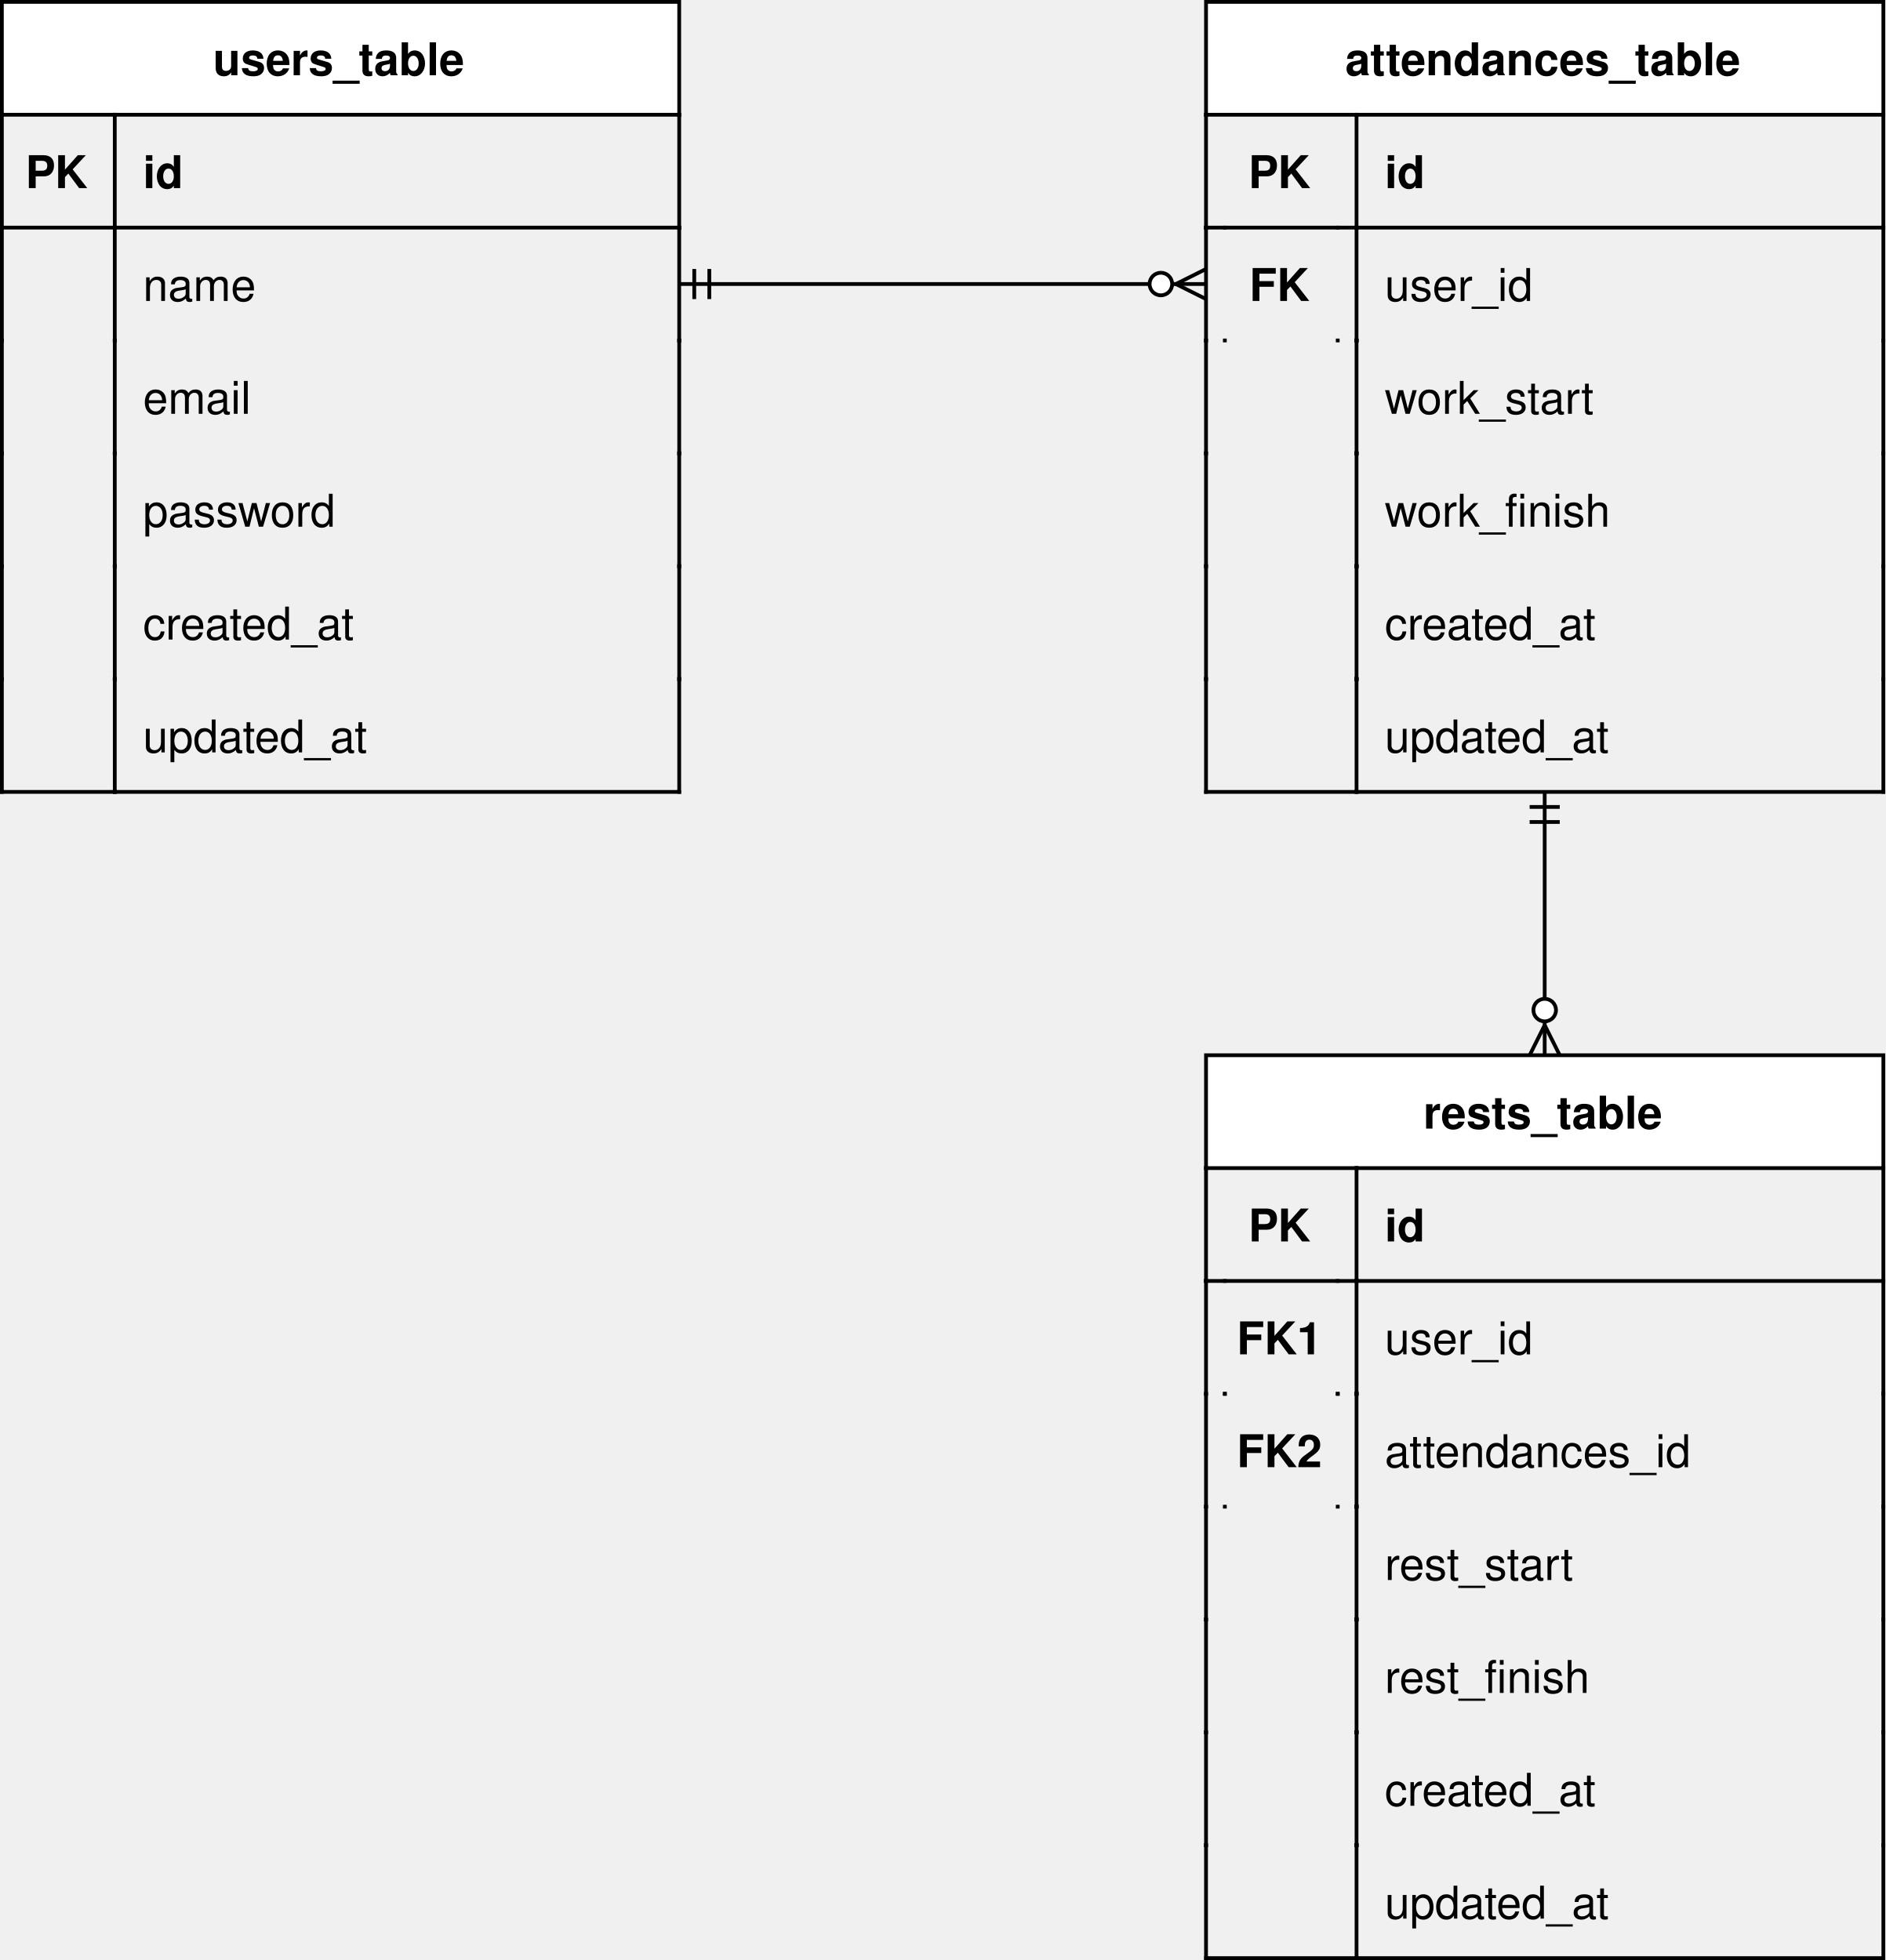
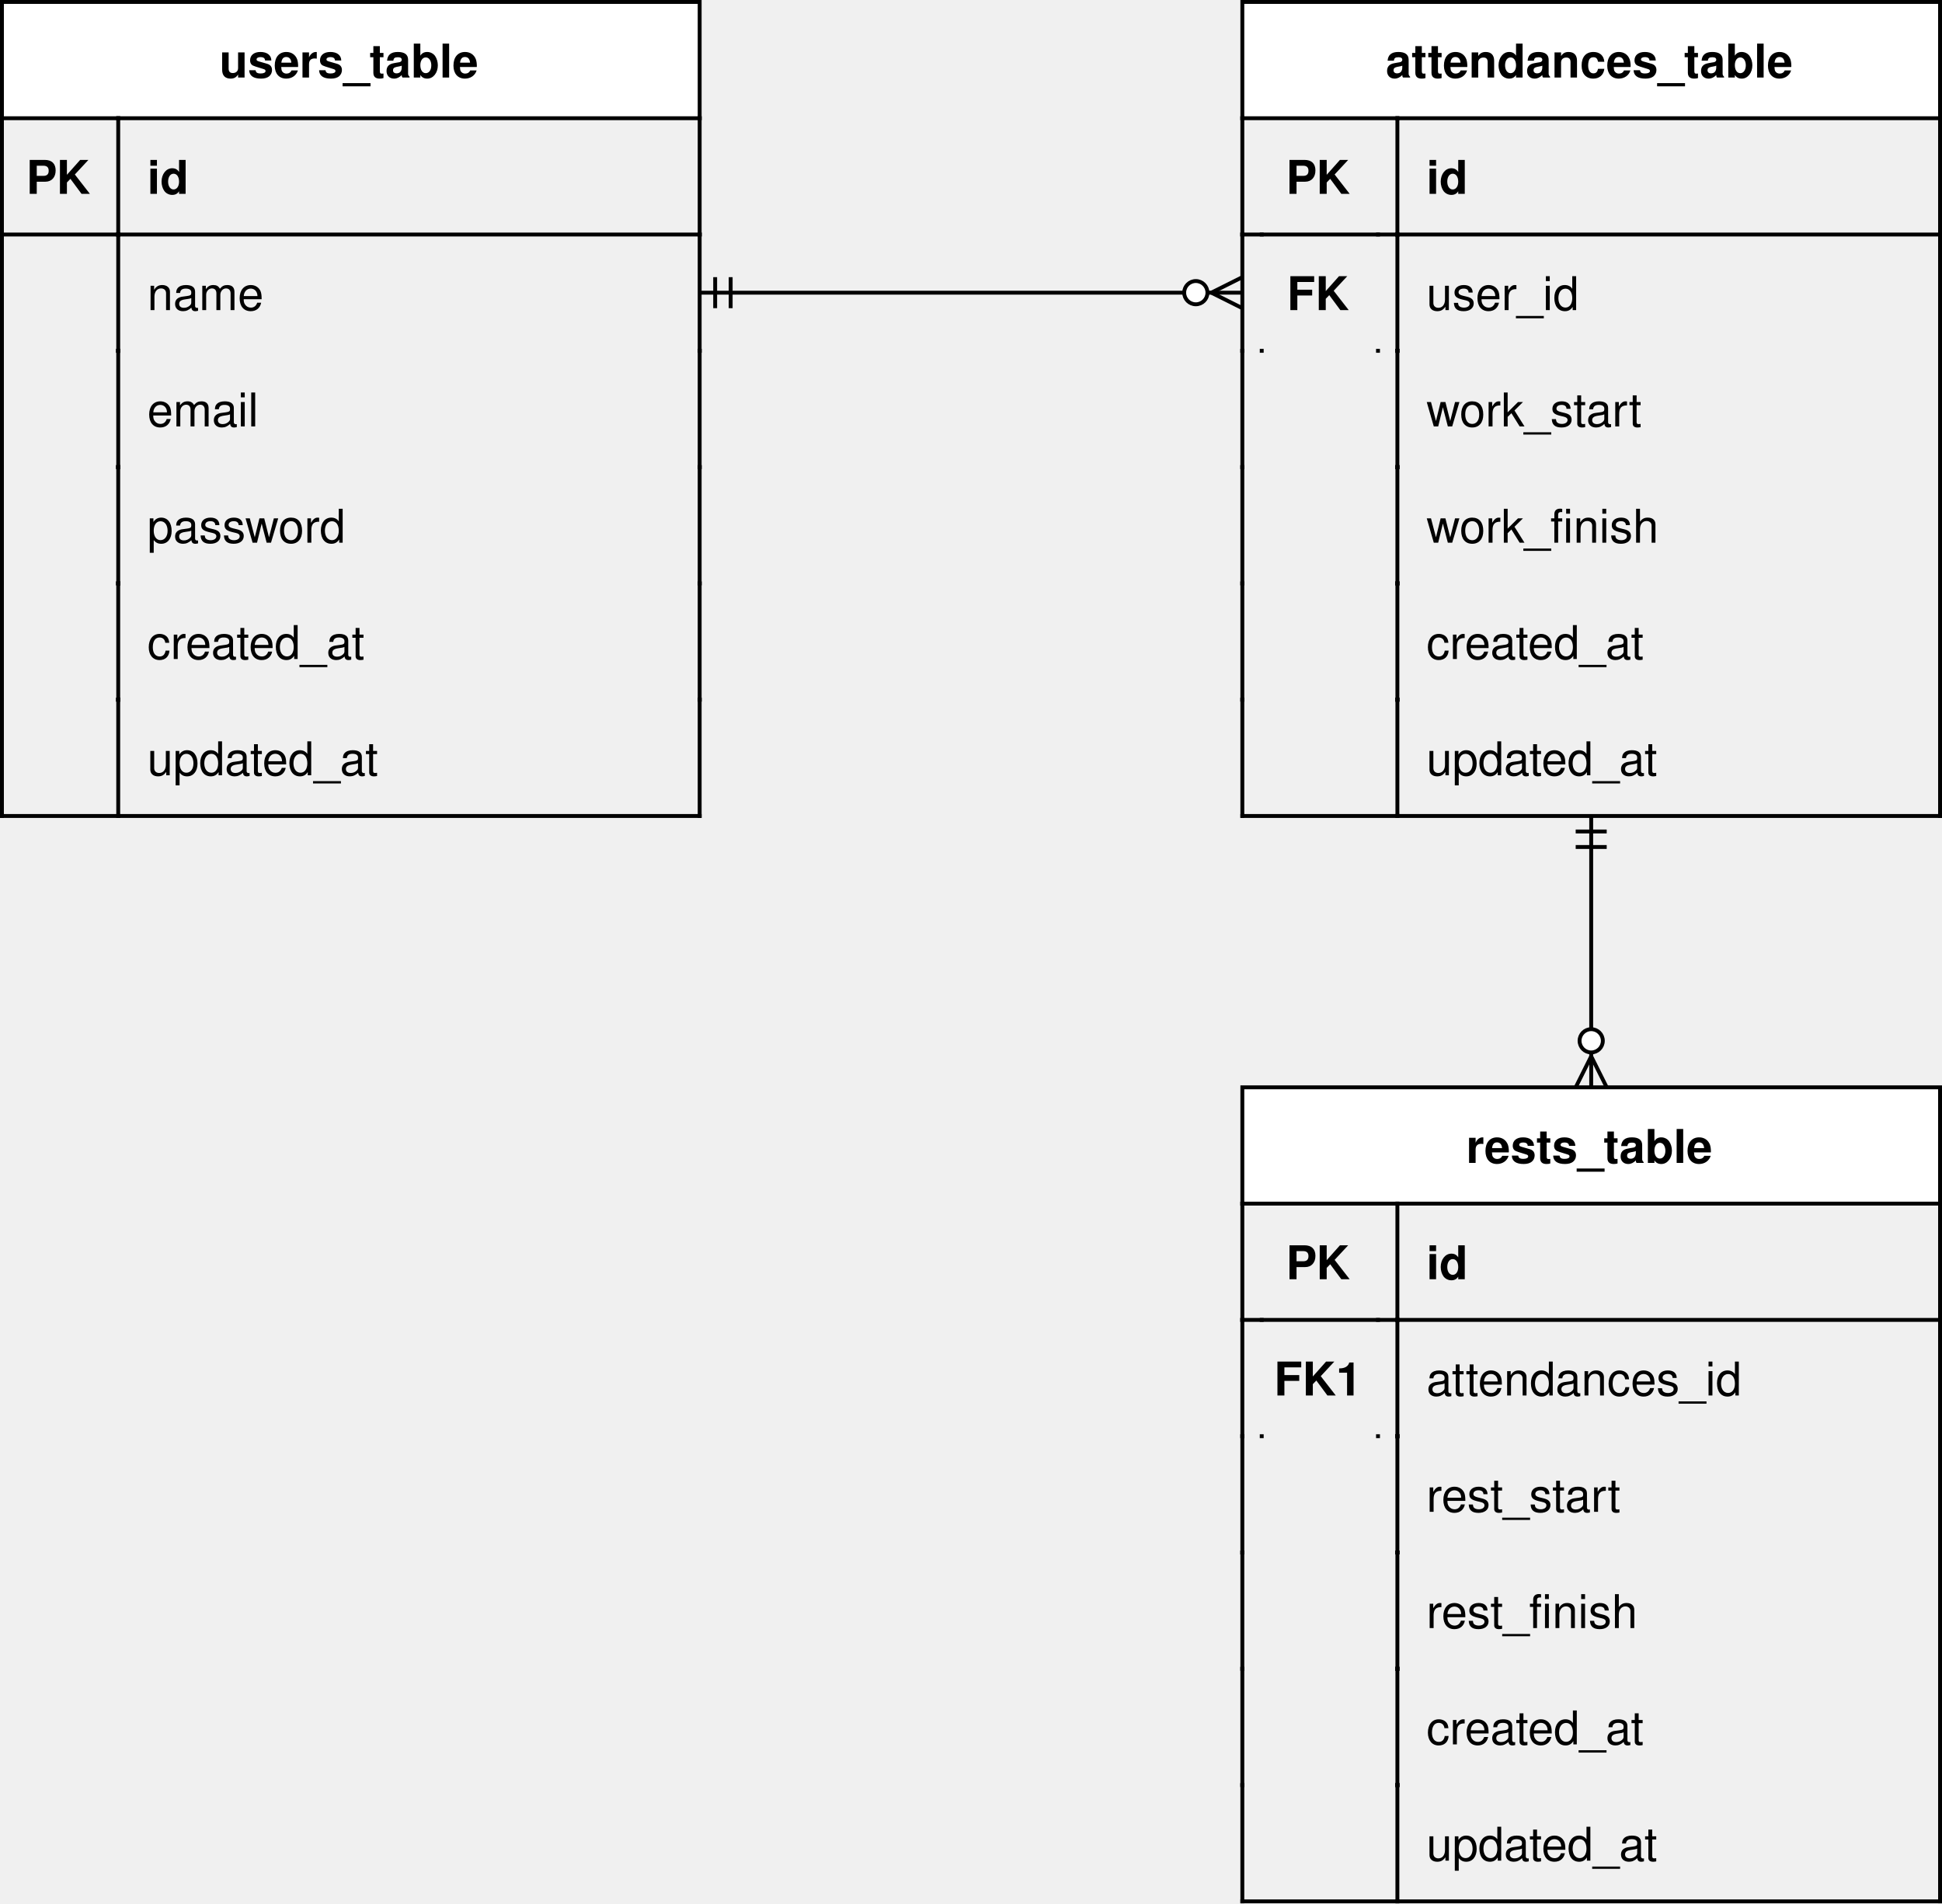
- <svg xmlns="http://www.w3.org/2000/svg" host="65bd71144e" version="1.1" width="501px" height="521px" viewBox="-0.5 -0.5 501 521" content="&lt;mxfile&gt;&lt;diagram id=&quot;v2z9BJ0ybe-8qddzxu18&quot; name=&quot;Page-1&quot;&gt;7Z1vb9o6FMY/DW8nQsi/lxfW7krrdKd20t1eVR5xwbohRo4psE9/7cROAobKoakBJ1I1xSeOm5zn5BfjPB0Dd7rcfiFgtfiGY5gMRsN4O3A/D0aj8Thk//LArgj47rAIzAmKi1At8IT+wCLoyOgaxTATsSJEMU4oWu0HZzhN4YzuxQAheLPf7QUn8V5gBeZQCTzNQKJG/0UxXYio40fVjr8hmi/Erw5HQbFjCWRncSXZAsR4Uwu5dwN3SjCmxdZyO4UJz91+Xu5P7C1PjMCU6hwwKg54BclaXNs6gyR7puA3u9jiFOlOXjc72xXfLPa6k4wCQoU8TEJ3whJOAUohYQEnbycJWGUo715EFiiJH8AOr6kcSLYmL2gL48dCHd6XCfXABuNNPvgLG/xJnAzfDRI0T9n2jF0r/40TAjN2Lg8go6KHmg2RoFdIKNzWQiI7XyBeQkp2rIvYOwqFUqJUHancpia87LOoaV4WKxDFNi/HrvRgG0KS4/K4ijxva/LIa2mywAT94UokInN1nfL2Bi0TkLIaBfFBaILzmzLPN0qSKU4wFzPFKVT05J1iglc/AJlDKgIrjFKaX7I3YT8sCdPhJ2/gsXOdsrZTtdkP707oFKcZJaxu+BiQybeBXMIJxSsxaAJf5PhEpJhv/8aU4uVJsUfaYgtxXU1t3RakHSvSfv96Ulx2VRSB5JHBDKTzpJAiZxuopDii19EMllk7TOfhDYZZ5l6SHE8LFMcwPZplVzvLtbS6DbMqBqsS0Hg0kDBIpICyCl+ncaZIVZ6nlnqeoh7bc1n1JA6LvpNsBWYonT8UR/oH8nofIO/29E3ktSq31nDt6u33INYC8bAdEPsGQRzoS2vmRoYxkuPpU9jXTrFFFA4V6VKwPD1tvRIOty2ozdyNeu6a5G5kkLvy89GNgzfSzrFF4HUcRTu4BCixA736ktqMXkddG+rZ+4Hs1V5ZagW+DVaWrhi+jn6WbaKvuna0Alm2weTq1yBal9VmAo9VnXsCfySBPYMEHqtLiLdI4LJGO0XgsboeOCOQjR4/A2oHgxsIazWDGywP9gxugcGhSQarC4g3yeBAO8s2MVhdG1yvYrsYrC+szQz21KctoBSmMUhnsPeqlOL7w0t6Vbz+Sfkes4qn/8LnAm4VT31S3qhdxTvrYTlulaE6o7WMUPVhaathpYHA23056jdSu4JrDdeyY6XB67VO4/j4B5fmODbpWfHV928XvpnPM60MtZNsEYv9kSIeN10/Xz+QW1fVagD35m2zADZpXvEbvJq5ZgCfZd6+eQCrr142mPz3nN9pljC4sW3bTgb3vm2zDDZqYvEtsW6f5d2+eQirK0o5hF9QirKFJRRubOK2k8K9i9swhU0aWQI7fNxlkXaKwoG6kGSbkaWBsDZDOFBXnXoIfyiETTpZAjv83GWRdgvC6mKSbU6WBsJaDWF15en+Nl+jn2FOEdf+Bh5v3ZIWqMtNhD1+eovSSYvSeKj5kCx58K6nZG9Reo9FKbhqi1JgjUUp6KRFKeiORamBwDbPhiQJehyf9ZG0OY5NWpRCOyxKZY12isWhulhklUWpgao2AzjqX4+bBbBJi1Jkx9vxqJNvxyP1w0z9T55s4XADcW3mcNhbRc1y2KhNKbTDKxp20isaqiv2fEnXJq9oA2GthnA/GTYMYZMupdCO2XDYydlwqM6Gcwjb5BVtoKzVFO69ooYpbNKmJNc/bp3CnfSKRvZ7RRsIazOEI3X5v4fwR0K4/A94jEDYDq9oWaTdgrD9XtEGwloN4WNeUefCEl/ILDo+4ly4dbOoM1Qnw/dfL43iSwl85M3o7QusYYGB8RzKfLN0Irp7hAmgCKd31Z5ClWIe5Yz4TIsuEyEQTOO/+Feasubd4x9I8A/8DaQ7Ofuq9i1BGv+TVwTcIvpTHs62f3HtP3mi9Xkrn8q8ISdl7NzI7me9UTuKN6vD8pY87mStZHhNZiIJYr5E5XxuUFmVeH50n+3lHVXXuAySPK+vcO8s3qij73xCWVWsJ4tFWluDg+IpLkgcVRWOMpB/MNDocKAiDcpAZ1WgxkS+5doq66QqjV97lfGOOpF/RVIvFDnZvppC8aODQjl0rusWinfolY/aKhTWrL5iuOhefU+ze/c/&lt;/diagram&gt;&lt;/mxfile&gt;">
+ <svg xmlns="http://www.w3.org/2000/svg" host="65bd71144e" version="1.1" width="501px" height="491px" viewBox="-0.5 -0.5 501 491" content="&lt;mxfile&gt;&lt;diagram id=&quot;v2z9BJ0ybe-8qddzxu18&quot; name=&quot;Page-1&quot;&gt;7Z3RbuI4FIafhtsRISQhlwvTmZG2ox21I+3MVeUhBqw1MXJMgT792omdBAyVQ1MXTKSqik8SNzn/yedg/yo9f7LcfqVgtfhOEoh7g36y7fmfe4PBMBjw3yKwKwKh3y8Cc4qSIlQLPKIXWAQ9FV2jBGYyVoQYIZih1X5wStIUTtleDFBKNvuHzQhO9gIrMIda4HEKsB79FyVsIaNeGFc7vkE0X8g/PRpExY4lUAfLO8kWICGbWsi/6/kTSggrtpbbCcQid/t5+XJib3lhFKbM5AQpxDPAa3lv6wzS7ImBP/xmi0tkO3Xf/GpXYrPY648zBiiT8nAJ/TFPOAMohZQHvLyNMVhlKD+8iCwQTu7BjqyZ6ki1xjO0hclDoY44lgt1zzsTTdH5jHf+KC9G7AYYzVO+PeX3Kv7imMKMX8s9yJg8Qs+GTNAzpAxuayGZna+QLCGjO36I3DsYSaVkqXpKuU1NeHXMoqZ5WaxAFtu87LvSg29ISY7L42vyvK7Jg6il8YJQ9CKUwDJzdZ3y9gYtMUh5jYLkIDQm+UOZ5xthPCGYCDFTkkJNT3FQQsnqJ6BzyGRgRVDK8lsOxvyHJ2HS/xT0An6tE972qjb/EYdTNiFpxiivG9EH5PJtoJBwzMhKdorhTPVPZYrF9h/CGFmeFHtgLLYU1zfU1m9B2qEm7Y+/T4rL74ohgB84zEA6x4UUOdtAJcURvY5msMzaYToPHzDCMzfDOZ4WKElgejTLvnGWa2n1G2ZVdlYloHFvAHNIpIDxCl+nSaZJVV6nkXqBph7f87HqKRwWx46zFZiidH5fnBkeyBu8g7zb0w9R0KrcRt21q3fYgdgIxP12QBxaBHFkLq2dBxkmSPVnTuHQOMUOUXikSZeC5enX1gvhcNuCuszduOOuTe7GFrmrPh9dOXhj4xw7BF7P07SDS4CwG+g1l9Rl9Hr63FDH3ndkr/HMUivwbTCzdMHw9cyz7BJ99bmjFciyDaEXPwfRuqwuE3io69wR+D0JHFgk8FCfQrxGApc1elMEHurzgVMKee/JE2BuMLiBsE4zuMH0YMfgFhg8sslgfQLxKhkcGWfZJQbrc4PrVeIWg82FdZnBgT7aAsZgmoB0CjuvSil+2P9Ir0rQjZRvMasE5gs+H+BWCfSR8krtKsFZg+WwVYaa9NYyQvXB0lXDSgOBt/ty1B+kdgU36q5lx0qD5bWbxvHxDy7NcWzTsxLq628f/DCfZ1rpGyfZIRaHA008Ybp+unwgt66q0wDuzNt2AWzTvBI2WJq5ZACfZd6+egDrSy8bQv97yp80Rxjc2LbtJoM737ZdBls1sYSOWLfP8m5fPYT1GaUcwjOUomzhCIUbm7jdpHDn4rZMYZtGlsgNH3dZpDdF4UifSHLNyNJAWJchHOmzTh2E3xXCNp0skRt+7rJIbwvC+mSSa06WBsI6DWF95unLdS6jn2FOkff+Ch6v3ZIW6dNNlA8/nUXppEVp2DccJFuxKEWdRektFqXooi1KkTMWpegmLUrR7ViUGgjs8ttQ3K3OvOUjaXMc27QoxW4szsQ3uTgT62Np3XF/+VxuXVyXOTzqnEp2OWzTqTRyw6k0ukmn0kifLxITCi45lRoI6zSDu3dhuwy26lQaufEyPLrJl+GR/jKcQ9glp1IDZZ2mcOdUskxhm04l9dp97RS+SadS7L5TqYGwLkM4HnQQtgthm06l2A2nUlmktwVh951KDYR1GsLHnEreB0v8QVal4ZF1s2u3Knl9g38hAJM5VPnm6URs9wAxYIikd9WeQpVimPUGYiBmSywFgmnyl/i+Nd68e3iBlPwk30G6U4NztW8J0uSfvCLgFrFf6nS+/Vto/ymQrc9bBW3RUGM2vza6+1Vv1M4Szeq0vKXOO1krGVnTqUyCHE6ZGu571TqqyI8p+r3+EY3LIM3z+gz3ruKVOvoh3jeqig1UsSjfTXRQPMUNybOqwtE6Cg86Ghx2VKRB6+isCjR4z2u5tso6qUrj915lvKFOlMW1XijqXexiCiWMDwpleGahBIdGvritQuHN6vsPi8OrL5H07/4H&lt;/diagram&gt;&lt;/mxfile&gt;">
  <defs>
    <clipPath id="mx-clip-0-30-30-30-0">
      <rect x="0" y="30" width="30" height="30" />
    </clipPath>
    <clipPath id="mx-clip-36-30-144-30-0">
      <rect x="36" y="30" width="144" height="30" />
    </clipPath>
    <clipPath id="mx-clip-36-60-144-30-0">
      <rect x="36" y="60" width="144" height="30" />
    </clipPath>
    <clipPath id="mx-clip-36-90-144-30-0">
      <rect x="36" y="90" width="144" height="30" />
    </clipPath>
    <clipPath id="mx-clip-36-120-144-30-0">
      <rect x="36" y="120" width="144" height="30" />
    </clipPath>
    <clipPath id="mx-clip-36-150-144-30-0">
      <rect x="36" y="150" width="144" height="30" />
    </clipPath>
    <clipPath id="mx-clip-36-180-144-30-0">
      <rect x="36" y="180" width="144" height="30" />
    </clipPath>
    <clipPath id="mx-clip-320-30-40-30-0">
      <rect x="320" y="30" width="40" height="30" />
    </clipPath>
    <clipPath id="mx-clip-366-30-134-30-0">
      <rect x="366" y="30" width="134" height="30" />
    </clipPath>
    <clipPath id="mx-clip-366-60-134-30-0">
      <rect x="366" y="60" width="134" height="30" />
    </clipPath>
    <clipPath id="mx-clip-366-90-134-30-0">
      <rect x="366" y="90" width="134" height="30" />
    </clipPath>
    <clipPath id="mx-clip-366-120-134-30-0">
      <rect x="366" y="120" width="134" height="30" />
    </clipPath>
    <clipPath id="mx-clip-366-150-134-30-0">
      <rect x="366" y="150" width="134" height="30" />
    </clipPath>
    <clipPath id="mx-clip-366-180-134-30-0">
      <rect x="366" y="180" width="134" height="30" />
    </clipPath>
    <clipPath id="mx-clip-325-60-30-30-0">
      <rect x="325" y="60" width="30" height="30" />
    </clipPath>
    <clipPath id="mx-clip-320-310-40-30-0">
      <rect x="320" y="310" width="40" height="30" />
    </clipPath>
    <clipPath id="mx-clip-366-310-134-30-0">
      <rect x="366" y="310" width="134" height="30" />
    </clipPath>
    <clipPath id="mx-clip-366-340-134-30-0">
      <rect x="366" y="340" width="134" height="30" />
    </clipPath>
    <clipPath id="mx-clip-366-370-134-30-0">
      <rect x="366" y="370" width="134" height="30" />
    </clipPath>
    <clipPath id="mx-clip-366-400-134-30-0">
      <rect x="366" y="400" width="134" height="30" />
    </clipPath>
    <clipPath id="mx-clip-366-430-134-30-0">
      <rect x="366" y="430" width="134" height="30" />
    </clipPath>
    <clipPath id="mx-clip-366-460-134-30-0">
      <rect x="366" y="460" width="134" height="30" />
    </clipPath>
-     <clipPath id="mx-clip-366-490-134-30-0">
-       <rect x="366" y="490" width="134" height="30" />
-     </clipPath>
    <clipPath id="mx-clip-325-340-30-30-0">
      <rect x="325" y="340" width="30" height="30" />
-     </clipPath>
-     <clipPath id="mx-clip-325-370-30-30-0">
-       <rect x="325" y="370" width="30" height="30" />
    </clipPath>
  </defs>
  <g>
    <path d="M 0 30 L 0 0 L 180 0 L 180 30" fill="rgb(255, 255, 255)" stroke="rgb(0, 0, 0)" stroke-miterlimit="10" pointer-events="all" />
    <path d="M 0 30 L 0 210 L 180 210 L 180 30" fill="none" stroke="rgb(0, 0, 0)" stroke-miterlimit="10" pointer-events="none" />
    <path d="M 0 30 L 180 30" fill="none" stroke="rgb(0, 0, 0)" stroke-miterlimit="10" pointer-events="none" />
    <path d="M 30 30 L 30 60 L 30 90 L 30 120 L 30 150 L 30 180 L 30 210" fill="none" stroke="rgb(0, 0, 0)" stroke-miterlimit="10" pointer-events="none" />
    <g fill="rgb(0, 0, 0)" font-family="Helvetica" font-weight="bold" pointer-events="none" text-anchor="middle" font-size="12px">
      <text x="89.5" y="19.5">
                users_table
            </text>
    </g>
    <path d="M 0 30 M 180 30 M 180 60 L 0 60" fill="none" stroke="rgb(0, 0, 0)" stroke-linecap="square" stroke-miterlimit="10" pointer-events="none" />
    <path d="M 0 30 M 30 30 M 30 60 M 0 60" fill="none" stroke="rgb(0, 0, 0)" stroke-linecap="square" stroke-miterlimit="10" pointer-events="none" />
    <g fill="rgb(0, 0, 0)" font-family="Helvetica" font-weight="bold" pointer-events="none" clip-path="url(#mx-clip-0-30-30-30-0)" text-anchor="middle" font-size="12px">
      <text x="14.5" y="49.5">
                PK
            </text>
    </g>
    <path d="M 30 30 M 180 30 M 180 60 M 30 60" fill="none" stroke="rgb(0, 0, 0)" stroke-linecap="square" stroke-miterlimit="10" pointer-events="none" />
    <g fill="rgb(0, 0, 0)" font-family="Helvetica" font-weight="bold" text-decoration="underline" pointer-events="none" clip-path="url(#mx-clip-36-30-144-30-0)" font-size="12px">
      <text x="37.5" y="49.5">
                id
            </text>
    </g>
    <path d="M 0 60 M 30 60 M 30 90 M 0 90" fill="none" stroke="rgb(0, 0, 0)" stroke-linecap="square" stroke-miterlimit="10" pointer-events="none" />
    <path d="M 30 60 M 180 60 M 180 90 M 30 90" fill="none" stroke="rgb(0, 0, 0)" stroke-linecap="square" stroke-miterlimit="10" pointer-events="none" />
    <g fill="rgb(0, 0, 0)" font-family="Helvetica" pointer-events="none" clip-path="url(#mx-clip-36-60-144-30-0)" font-size="12px">
      <text x="37.5" y="79.5">
                name
            </text>
    </g>
    <path d="M 0 90 M 30 90 M 30 120 M 0 120" fill="none" stroke="rgb(0, 0, 0)" stroke-linecap="square" stroke-miterlimit="10" pointer-events="none" />
    <path d="M 30 90 M 180 90 M 180 120 M 30 120" fill="none" stroke="rgb(0, 0, 0)" stroke-linecap="square" stroke-miterlimit="10" pointer-events="none" />
    <g fill="rgb(0, 0, 0)" font-family="Helvetica" pointer-events="none" clip-path="url(#mx-clip-36-90-144-30-0)" font-size="12px">
      <text x="37.5" y="109.5">
                email
            </text>
    </g>
    <path d="M 0 120 M 30 120 M 30 150 M 0 150" fill="none" stroke="rgb(0, 0, 0)" stroke-linecap="square" stroke-miterlimit="10" pointer-events="none" />
    <path d="M 30 120 M 180 120 M 180 150 M 30 150" fill="none" stroke="rgb(0, 0, 0)" stroke-linecap="square" stroke-miterlimit="10" pointer-events="none" />
    <g fill="rgb(0, 0, 0)" font-family="Helvetica" pointer-events="none" clip-path="url(#mx-clip-36-120-144-30-0)" font-size="12px">
      <text x="37.5" y="139.5">
                password
            </text>
    </g>
    <path d="M 0 150 M 30 150 M 30 180 M 0 180" fill="none" stroke="rgb(0, 0, 0)" stroke-linecap="square" stroke-miterlimit="10" pointer-events="none" />
    <path d="M 30 150 M 180 150 M 180 180 M 30 180" fill="none" stroke="rgb(0, 0, 0)" stroke-linecap="square" stroke-miterlimit="10" pointer-events="none" />
    <g fill="rgb(0, 0, 0)" font-family="Helvetica" pointer-events="none" clip-path="url(#mx-clip-36-150-144-30-0)" font-size="12px">
      <text x="37.5" y="169.5">
                created_at
            </text>
    </g>
    <path d="M 0 180 M 30 180 M 30 210 M 0 210" fill="none" stroke="rgb(0, 0, 0)" stroke-linecap="square" stroke-miterlimit="10" pointer-events="none" />
    <path d="M 30 180 M 180 180 M 180 210 M 30 210" fill="none" stroke="rgb(0, 0, 0)" stroke-linecap="square" stroke-miterlimit="10" pointer-events="none" />
    <g fill="rgb(0, 0, 0)" font-family="Helvetica" pointer-events="none" clip-path="url(#mx-clip-36-180-144-30-0)" font-size="12px">
      <text x="37.5" y="199.5">
                updated_at
            </text>
    </g>
    <path d="M 320 30 L 320 0 L 500 0 L 500 30" fill="rgb(255, 255, 255)" stroke="rgb(0, 0, 0)" stroke-miterlimit="10" pointer-events="none" />
    <path d="M 320 30 L 320 210 L 500 210 L 500 30" fill="none" stroke="rgb(0, 0, 0)" stroke-miterlimit="10" pointer-events="none" />
    <path d="M 320 30 L 500 30" fill="none" stroke="rgb(0, 0, 0)" stroke-miterlimit="10" pointer-events="none" />
    <path d="M 360 30 L 360 60 L 360 90 L 360 120 L 360 150 L 360 180 L 360 210" fill="none" stroke="rgb(0, 0, 0)" stroke-miterlimit="10" pointer-events="none" />
    <g fill="rgb(0, 0, 0)" font-family="Helvetica" font-weight="bold" pointer-events="none" text-anchor="middle" font-size="12px">
      <text x="409.5" y="19.5">
                attendances_table
            </text>
    </g>
    <path d="M 320 30 M 500 30 M 500 60 L 320 60" fill="none" stroke="rgb(0, 0, 0)" stroke-linecap="square" stroke-miterlimit="10" pointer-events="none" />
    <path d="M 320 30 M 360 30 M 360 60 M 320 60" fill="none" stroke="rgb(0, 0, 0)" stroke-linecap="square" stroke-miterlimit="10" pointer-events="none" />
    <g fill="rgb(0, 0, 0)" font-family="Helvetica" font-weight="bold" pointer-events="none" clip-path="url(#mx-clip-320-30-40-30-0)" text-anchor="middle" font-size="12px">
      <text x="339.5" y="49.5">
                PK
            </text>
    </g>
    <path d="M 360 30 M 500 30 M 500 60 M 360 60" fill="none" stroke="rgb(0, 0, 0)" stroke-linecap="square" stroke-miterlimit="10" pointer-events="none" />
    <g fill="rgb(0, 0, 0)" font-family="Helvetica" font-weight="bold" text-decoration="underline" pointer-events="none" clip-path="url(#mx-clip-366-30-134-30-0)" font-size="12px">
      <text x="367.5" y="49.5">
                id
            </text>
    </g>
    <path d="M 320 60 M 360 60 M 360 90 M 320 90" fill="none" stroke="rgb(0, 0, 0)" stroke-linecap="square" stroke-miterlimit="10" pointer-events="none" />
    <path d="M 360 60 M 500 60 M 500 90 M 360 90" fill="none" stroke="rgb(0, 0, 0)" stroke-linecap="square" stroke-miterlimit="10" pointer-events="none" />
    <g fill="rgb(0, 0, 0)" font-family="Helvetica" pointer-events="none" clip-path="url(#mx-clip-366-60-134-30-0)" font-size="12px">
      <text x="367.5" y="79.5">
                user_id
            </text>
    </g>
    <path d="M 320 90 M 360 90 M 360 120 M 320 120" fill="none" stroke="rgb(0, 0, 0)" stroke-linecap="square" stroke-miterlimit="10" pointer-events="none" />
    <path d="M 360 90 M 500 90 M 500 120 M 360 120" fill="none" stroke="rgb(0, 0, 0)" stroke-linecap="square" stroke-miterlimit="10" pointer-events="none" />
    <g fill="rgb(0, 0, 0)" font-family="Helvetica" pointer-events="none" clip-path="url(#mx-clip-366-90-134-30-0)" font-size="12px">
      <text x="367.5" y="109.5">
                work_start
            </text>
    </g>
    <path d="M 320 120 M 360 120 M 360 150 M 320 150" fill="none" stroke="rgb(0, 0, 0)" stroke-linecap="square" stroke-miterlimit="10" pointer-events="none" />
    <path d="M 360 120 M 500 120 M 500 150 M 360 150" fill="none" stroke="rgb(0, 0, 0)" stroke-linecap="square" stroke-miterlimit="10" pointer-events="none" />
    <g fill="rgb(0, 0, 0)" font-family="Helvetica" pointer-events="none" clip-path="url(#mx-clip-366-120-134-30-0)" font-size="12px">
      <text x="367.5" y="139.5">
                work_finish
            </text>
    </g>
    <path d="M 320 150 M 360 150 M 360 180 M 320 180" fill="none" stroke="rgb(0, 0, 0)" stroke-linecap="square" stroke-miterlimit="10" pointer-events="none" />
    <path d="M 360 150 M 500 150 M 500 180 M 360 180" fill="none" stroke="rgb(0, 0, 0)" stroke-linecap="square" stroke-miterlimit="10" pointer-events="none" />
    <g fill="rgb(0, 0, 0)" font-family="Helvetica" pointer-events="none" clip-path="url(#mx-clip-366-150-134-30-0)" font-size="12px">
      <text x="367.5" y="169.5">
                created_at
            </text>
    </g>
    <path d="M 320 180 M 360 180 M 360 210 M 320 210" fill="none" stroke="rgb(0, 0, 0)" stroke-linecap="square" stroke-miterlimit="10" pointer-events="none" />
    <path d="M 360 180 M 500 180 M 500 210 M 360 210" fill="none" stroke="rgb(0, 0, 0)" stroke-linecap="square" stroke-miterlimit="10" pointer-events="none" />
    <g fill="rgb(0, 0, 0)" font-family="Helvetica" pointer-events="none" clip-path="url(#mx-clip-366-180-134-30-0)" font-size="12px">
      <text x="367.5" y="199.5">
                updated_at
            </text>
    </g>
    <path d="M 325 60 M 355 60 M 355 90 M 325 90" fill="none" stroke="rgb(0, 0, 0)" stroke-linecap="square" stroke-miterlimit="10" pointer-events="none" />
    <g fill="rgb(0, 0, 0)" font-family="Helvetica" font-weight="bold" pointer-events="none" clip-path="url(#mx-clip-325-60-30-30-0)" text-anchor="middle" font-size="12px">
      <text x="339.5" y="79.5">
                FK
            </text>
    </g>
    <path d="M 320 310 L 320 280 L 500 280 L 500 310" fill="rgb(255, 255, 255)" stroke="rgb(0, 0, 0)" stroke-miterlimit="10" pointer-events="none" />
-     <path d="M 320 310 L 320 520 L 500 520 L 500 310" fill="none" stroke="rgb(0, 0, 0)" stroke-miterlimit="10" pointer-events="none" />
+     <path d="M 320 310 L 320 490 L 500 490 L 500 310" fill="none" stroke="rgb(0, 0, 0)" stroke-miterlimit="10" pointer-events="none" />
    <path d="M 320 310 L 500 310" fill="none" stroke="rgb(0, 0, 0)" stroke-miterlimit="10" pointer-events="none" />
-     <path d="M 360 310 L 360 340 L 360 370 L 360 400 L 360 430 L 360 460 L 360 490 L 360 520" fill="none" stroke="rgb(0, 0, 0)" stroke-miterlimit="10" pointer-events="none" />
+     <path d="M 360 310 L 360 340 L 360 370 L 360 400 L 360 430 L 360 460 L 360 490" fill="none" stroke="rgb(0, 0, 0)" stroke-miterlimit="10" pointer-events="none" />
    <g fill="rgb(0, 0, 0)" font-family="Helvetica" font-weight="bold" pointer-events="none" text-anchor="middle" font-size="12px">
      <text x="409.5" y="299.5">
                rests_table
            </text>
    </g>
    <path d="M 320 310 M 500 310 M 500 340 L 320 340" fill="none" stroke="rgb(0, 0, 0)" stroke-linecap="square" stroke-miterlimit="10" pointer-events="none" />
    <path d="M 320 310 M 360 310 M 360 340 M 320 340" fill="none" stroke="rgb(0, 0, 0)" stroke-linecap="square" stroke-miterlimit="10" pointer-events="none" />
    <g fill="rgb(0, 0, 0)" font-family="Helvetica" font-weight="bold" pointer-events="none" clip-path="url(#mx-clip-320-310-40-30-0)" text-anchor="middle" font-size="12px">
      <text x="339.5" y="329.5">
                PK
            </text>
    </g>
    <path d="M 360 310 M 500 310 M 500 340 M 360 340" fill="none" stroke="rgb(0, 0, 0)" stroke-linecap="square" stroke-miterlimit="10" pointer-events="none" />
    <g fill="rgb(0, 0, 0)" font-family="Helvetica" font-weight="bold" text-decoration="underline" pointer-events="none" clip-path="url(#mx-clip-366-310-134-30-0)" font-size="12px">
      <text x="367.5" y="329.5">
                id
            </text>
    </g>
    <path d="M 320 340 M 360 340 M 360 370 M 320 370" fill="none" stroke="rgb(0, 0, 0)" stroke-linecap="square" stroke-miterlimit="10" pointer-events="none" />
    <path d="M 360 340 M 500 340 M 500 370 M 360 370" fill="none" stroke="rgb(0, 0, 0)" stroke-linecap="square" stroke-miterlimit="10" pointer-events="none" />
    <g fill="rgb(0, 0, 0)" font-family="Helvetica" pointer-events="none" clip-path="url(#mx-clip-366-340-134-30-0)" font-size="12px">
      <text x="367.5" y="359.5">
-                 user_id
+                 attendances_id
            </text>
    </g>
    <path d="M 320 370 M 360 370 M 360 400 M 320 400" fill="none" stroke="rgb(0, 0, 0)" stroke-linecap="square" stroke-miterlimit="10" pointer-events="none" />
    <path d="M 360 370 M 500 370 M 500 400 M 360 400" fill="none" stroke="rgb(0, 0, 0)" stroke-linecap="square" stroke-miterlimit="10" pointer-events="none" />
    <g fill="rgb(0, 0, 0)" font-family="Helvetica" pointer-events="none" clip-path="url(#mx-clip-366-370-134-30-0)" font-size="12px">
      <text x="367.5" y="389.5">
-                 attendances_id
+                 rest_start
            </text>
    </g>
    <path d="M 320 400 M 360 400 M 360 430 M 320 430" fill="none" stroke="rgb(0, 0, 0)" stroke-linecap="square" stroke-miterlimit="10" pointer-events="none" />
    <path d="M 360 400 M 500 400 M 500 430 M 360 430" fill="none" stroke="rgb(0, 0, 0)" stroke-linecap="square" stroke-miterlimit="10" pointer-events="none" />
    <g fill="rgb(0, 0, 0)" font-family="Helvetica" pointer-events="none" clip-path="url(#mx-clip-366-400-134-30-0)" font-size="12px">
      <text x="367.5" y="419.5">
-                 rest_start
+                 rest_finish
            </text>
    </g>
    <path d="M 320 430 M 360 430 M 360 460 M 320 460" fill="none" stroke="rgb(0, 0, 0)" stroke-linecap="square" stroke-miterlimit="10" pointer-events="none" />
    <path d="M 360 430 M 500 430 M 500 460 M 360 460" fill="none" stroke="rgb(0, 0, 0)" stroke-linecap="square" stroke-miterlimit="10" pointer-events="none" />
    <g fill="rgb(0, 0, 0)" font-family="Helvetica" pointer-events="none" clip-path="url(#mx-clip-366-430-134-30-0)" font-size="12px">
      <text x="367.5" y="449.5">
-                 rest_finish
+                 created_at
            </text>
    </g>
    <path d="M 320 460 M 360 460 M 360 490 M 320 490" fill="none" stroke="rgb(0, 0, 0)" stroke-linecap="square" stroke-miterlimit="10" pointer-events="none" />
    <path d="M 360 460 M 500 460 M 500 490 M 360 490" fill="none" stroke="rgb(0, 0, 0)" stroke-linecap="square" stroke-miterlimit="10" pointer-events="none" />
    <g fill="rgb(0, 0, 0)" font-family="Helvetica" pointer-events="none" clip-path="url(#mx-clip-366-460-134-30-0)" font-size="12px">
      <text x="367.5" y="479.5">
-                 created_at
-             </text>
-     </g>
-     <path d="M 320 490 M 360 490 M 360 520 M 320 520" fill="none" stroke="rgb(0, 0, 0)" stroke-linecap="square" stroke-miterlimit="10" pointer-events="none" />
-     <path d="M 360 490 M 500 490 M 500 520 M 360 520" fill="none" stroke="rgb(0, 0, 0)" stroke-linecap="square" stroke-miterlimit="10" pointer-events="none" />
-     <g fill="rgb(0, 0, 0)" font-family="Helvetica" pointer-events="none" clip-path="url(#mx-clip-366-490-134-30-0)" font-size="12px">
-       <text x="367.5" y="509.5">
                updated_at
            </text>
    </g>
    <path d="M 325 340 M 355 340 M 355 370 M 325 370" fill="none" stroke="rgb(0, 0, 0)" stroke-linecap="square" stroke-miterlimit="10" pointer-events="none" />
    <g fill="rgb(0, 0, 0)" font-family="Helvetica" font-weight="bold" pointer-events="none" clip-path="url(#mx-clip-325-340-30-30-0)" text-anchor="middle" font-size="12px">
      <text x="339.5" y="359.5">
                FK1
-             </text>
-     </g>
-     <path d="M 325 370 M 355 370 M 355 400 M 325 400" fill="none" stroke="rgb(0, 0, 0)" stroke-linecap="square" stroke-miterlimit="10" pointer-events="none" />
-     <g fill="rgb(0, 0, 0)" font-family="Helvetica" font-weight="bold" pointer-events="none" clip-path="url(#mx-clip-325-370-30-30-0)" text-anchor="middle" font-size="12px">
-       <text x="339.5" y="389.5">
-                 FK2
            </text>
    </g>
    <path d="M 180 75 L 200 75 Q 210 75 220 75 L 280 75 Q 290 75 300 75 L 320 75" fill="none" stroke="rgb(0, 0, 0)" stroke-miterlimit="10" pointer-events="none" />
    <path d="M 184 71 L 184 79 M 188 71 L 188 79" fill="none" stroke="rgb(0, 0, 0)" stroke-miterlimit="10" pointer-events="none" />
    <ellipse cx="308" cy="75" rx="3" ry="3" fill="#ffffff" stroke="rgb(0, 0, 0)" pointer-events="none" />
    <path d="M 320 71 L 312 75 L 320 79" fill="none" stroke="rgb(0, 0, 0)" stroke-miterlimit="10" pointer-events="none" />
    <path d="M 410 210 L 410 280" fill="none" stroke="rgb(0, 0, 0)" stroke-miterlimit="10" pointer-events="none" />
    <path d="M 414 214 L 406 214 M 414 218 L 406 218" fill="none" stroke="rgb(0, 0, 0)" stroke-miterlimit="10" pointer-events="none" />
    <ellipse cx="410" cy="268" rx="3" ry="3" fill="#ffffff" stroke="rgb(0, 0, 0)" pointer-events="none" />
    <path d="M 414 280 L 410 272 L 406 280" fill="none" stroke="rgb(0, 0, 0)" stroke-miterlimit="10" pointer-events="none" />
  </g>
</svg>
